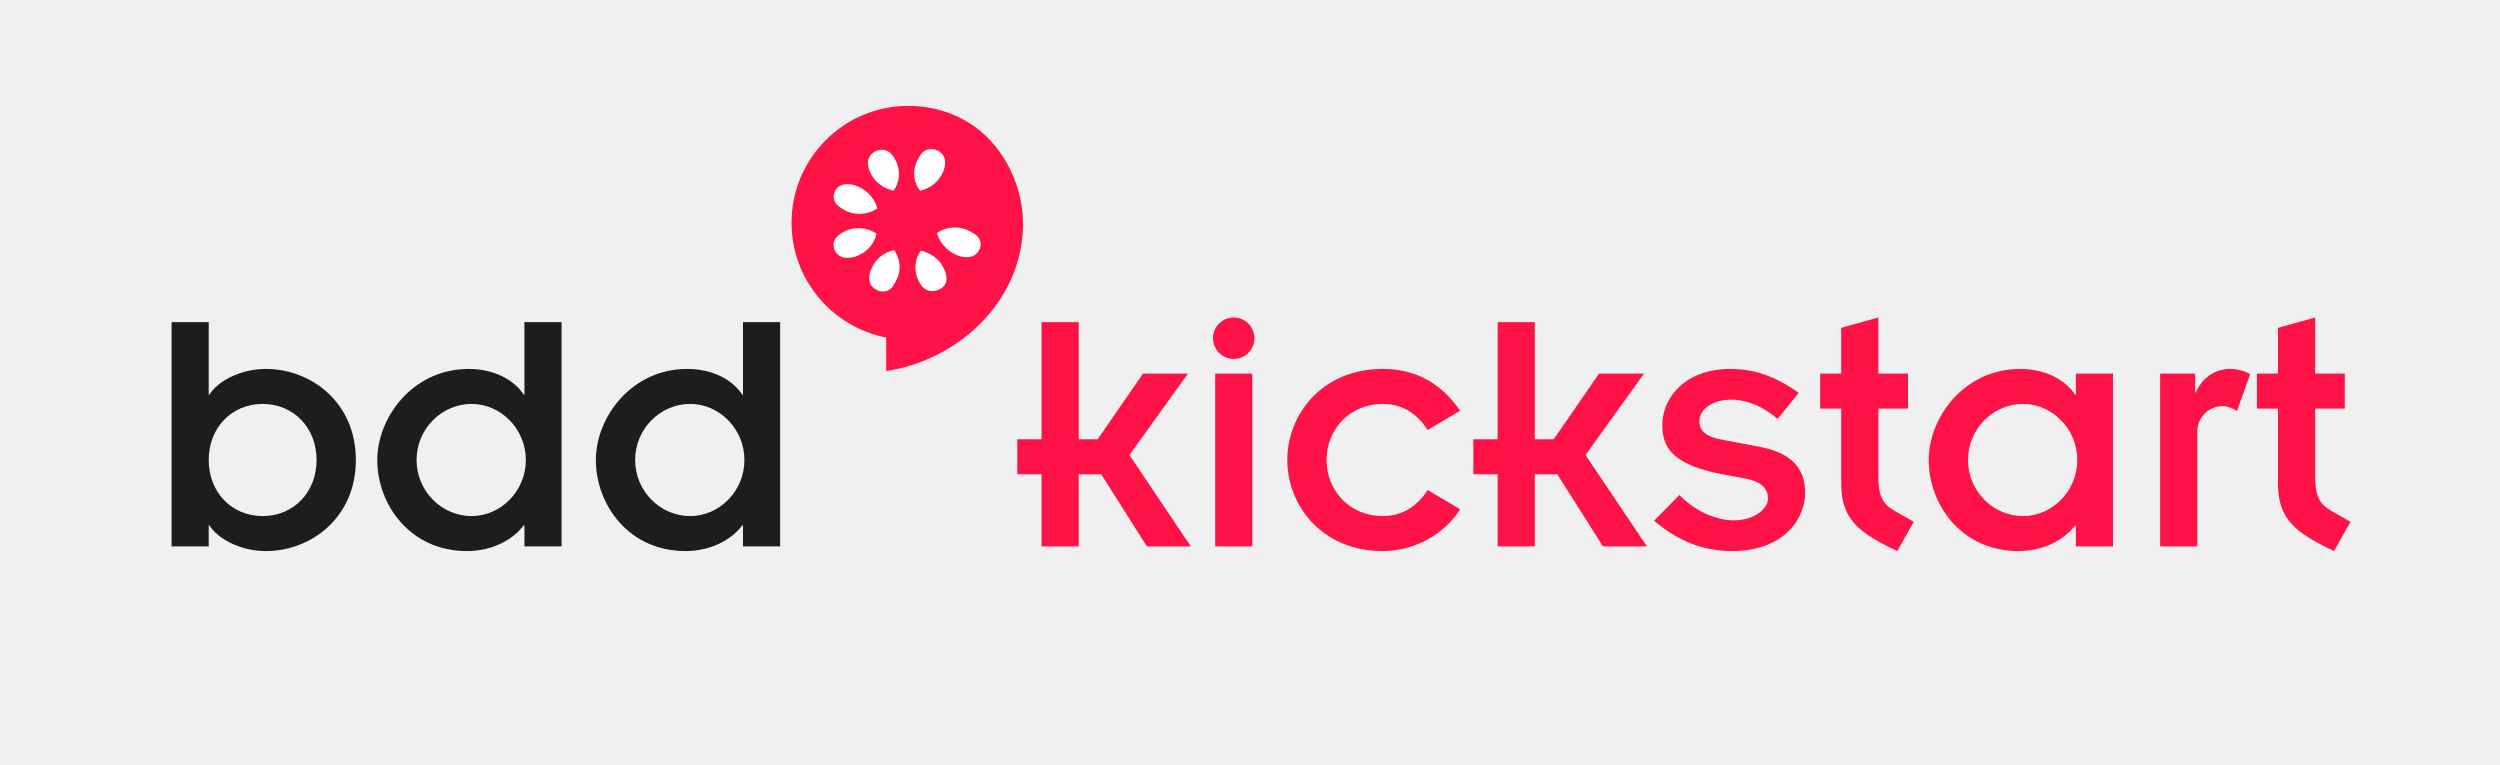
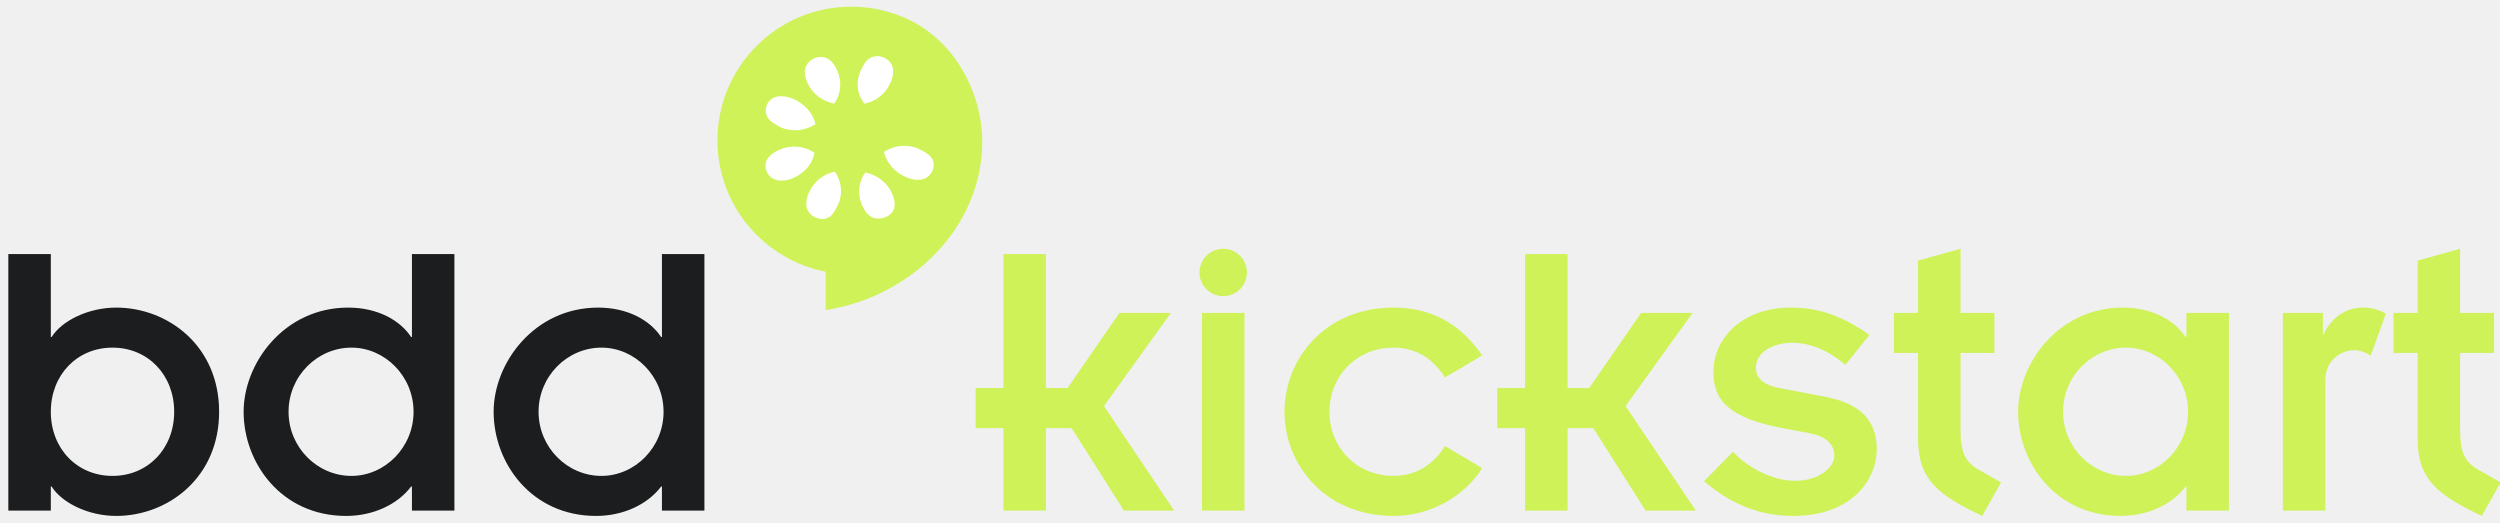
- <svg xmlns="http://www.w3.org/2000/svg" width="350" height="107" viewBox="0 0 350 107">
+ <svg xmlns="http://www.w3.org/2000/svg" width="306" height="64" viewBox="0 0 306 64">
  <g fill="none" fill-rule="evenodd">
-     <path d="M0 0h161v104H0z" />
-     <path d="M127.192 14.82c-9.05 0-16.375 7.324-16.375 16.375 0 7.968 5.712 14.589 13.25 16.062v4.688c9.8-1.478 18.478-9.257 19.125-19.47.39-6.146-2.675-12.42-7.844-15.468a13.755 13.755 0 0 0-.906-.5c-.315-.155-.64-.306-.969-.437-.104-.044-.207-.084-.312-.125-.288-.107-.578-.226-.875-.313a16.246 16.246 0 0 0-5.094-.812z" fill="#FF1245" fill-rule="nonzero" />
-     <path d="M130.567 20.882a1.787 1.787 0 0 0-1.562.625c-.3.4-.488.788-.688 1.188-.6 1.4-.4 2.9.5 4 1.4-.3 2.588-1.194 3.188-2.594.2-.4.312-.913.312-1.313.063-1.062-.816-1.81-1.75-1.906zm-7.281.094c-.913.087-1.781.812-1.781 1.812 0 .4.112.913.312 1.313.6 1.4 1.881 2.294 3.281 2.594.8-1.1 1.007-2.6.407-4-.2-.4-.388-.794-.688-1.094a1.757 1.757 0 0 0-1.531-.625zm-4.906 4.812c-1.577.081-2.282 2.063-.97 3.094.4.3.788.519 1.188.719 1.4.6 3.02.394 4.22-.406-.3-1.3-1.32-2.494-2.72-3.094-.5-.2-.906-.313-1.406-.313-.112-.012-.207-.005-.312 0zm15.406 6.063a4.574 4.574 0 0 0-2.594.75c.3 1.3 1.319 2.494 2.719 3.094.5.2.906.312 1.406.312 1.8.1 2.681-2.125 1.281-3.125-.4-.3-.787-.487-1.187-.687a4.32 4.32 0 0 0-1.625-.344zm-13.656.094c-.55.01-1.1.118-1.625.343-.5.2-.888.42-1.188.72-1.3 1.1-.425 3.193 1.375 3.093.5 0 1.006-.113 1.406-.313 1.4-.6 2.394-1.793 2.594-3.093a4.475 4.475 0 0 0-2.562-.75zm5.062 3.062c-1.4.3-2.587 1.194-3.187 2.594-.2.4-.313.881-.313 1.281-.1 1.7 2.219 2.613 3.219 1.313.3-.4.487-.788.687-1.188.6-1.3.394-2.8-.406-4zm3.719.094c-.8 1.1-1.006 2.6-.406 4 .2.4.387.794.687 1.094 1.1 1.2 3.413.312 3.313-1.188 0-.4-.113-.912-.313-1.312-.6-1.4-1.881-2.294-3.281-2.594z" fill="#FFF" fill-rule="nonzero" />
-     <path fill="#1b1d1e" d="M24.02 76.5h5.2v-2.95h.1c1.25 2 4.5 3.6 7.9 3.6 6.3 0 12.6-4.65 12.6-12.75s-6.3-12.75-12.6-12.75c-3.4 0-6.65 1.6-7.9 3.6h-.1V45.1h-5.2zm20.3-12.1c0 4.5-3.2 7.85-7.55 7.85s-7.55-3.35-7.55-7.85 3.2-7.85 7.55-7.85 7.55 3.35 7.55 7.85zm29.1 12.1h5.2V45.1h-5.2v10.15h-.1c-1.35-2.05-4.1-3.6-7.7-3.6-7.85 0-12.8 6.8-12.8 12.75 0 6.25 4.6 12.75 12.55 12.75 3.3 0 6.3-1.4 7.95-3.6h.1zm-15.1-12.1c0-4.35 3.5-7.85 7.7-7.85 4.1 0 7.6 3.5 7.6 7.85s-3.5 7.85-7.6 7.85c-4.2 0-7.7-3.5-7.7-7.85zm45.7 12.1h5.2V45.1h-5.2v10.15h-.1c-1.35-2.05-4.1-3.6-7.7-3.6-7.85 0-12.8 6.8-12.8 12.75 0 6.25 4.6 12.75 12.55 12.75 3.3 0 6.3-1.4 7.95-3.6h.1zm-15.1-12.1c0-4.35 3.5-7.85 7.7-7.85 4.1 0 7.6 3.5 7.6 7.85s-3.5 7.85-7.6 7.85c-4.2 0-7.7-3.5-7.7-7.85z">
+     <path d="M-23-14h161V90H-23z" />
+     <path d="M87.817 17.195c0 7.968 5.712 14.589 13.25 16.062v4.688c9.8-1.478 18.478-9.257 19.125-19.47.39-6.146-2.675-12.42-7.844-15.468a13.755 13.755 0 0 0-.906-.5c-.315-.155-.64-.306-.969-.437-.104-.044-.207-.084-.312-.125-.288-.107-.578-.226-.875-.313a16.246 16.246 0 0 0-5.094-.812c-9.05 0-16.375 7.324-16.375 16.375z" fill="#CEF257" fill-rule="nonzero" />
+     <path d="M107.567 6.882a1.787 1.787 0 0 0-1.562.625c-.3.4-.488.788-.688 1.188-.6 1.4-.4 2.9.5 4 1.4-.3 2.588-1.194 3.188-2.594.2-.4.312-.913.312-1.313.063-1.062-.816-1.81-1.75-1.906zm-7.281.094c-.913.087-1.781.812-1.781 1.812 0 .4.112.913.312 1.313.6 1.4 1.881 2.294 3.281 2.594.8-1.1 1.007-2.6.407-4-.2-.4-.388-.794-.688-1.094a1.757 1.757 0 0 0-1.531-.625zm-4.906 4.812c-1.577.081-2.282 2.063-.97 3.094.4.3.788.519 1.188.719 1.4.6 3.02.394 4.22-.406-.3-1.3-1.32-2.494-2.72-3.094-.5-.2-.906-.313-1.406-.313-.112-.012-.207-.005-.312 0zm15.406 6.063a4.574 4.574 0 0 0-2.594.75c.3 1.3 1.319 2.494 2.719 3.094.5.2.906.312 1.406.312 1.8.1 2.681-2.125 1.281-3.125-.4-.3-.787-.487-1.187-.687a4.32 4.32 0 0 0-1.625-.344zm-13.656.094c-.55.01-1.1.118-1.625.343-.5.2-.888.42-1.188.72-1.3 1.1-.425 3.193 1.375 3.093.5 0 1.006-.113 1.406-.313 1.4-.6 2.394-1.793 2.594-3.093a4.475 4.475 0 0 0-2.562-.75zm5.062 3.062c-1.4.3-2.587 1.194-3.187 2.594-.2.4-.313.881-.313 1.281-.1 1.7 2.219 2.613 3.219 1.313.3-.4.487-.788.687-1.188.6-1.3.394-2.8-.406-4zm3.719.094c-.8 1.1-1.006 2.6-.406 4 .2.4.387.794.687 1.094 1.1 1.2 3.413.312 3.313-1.188 0-.4-.113-.912-.313-1.312-.6-1.4-1.881-2.294-3.281-2.594z" fill="#FFF" fill-rule="nonzero" />
+     <path fill="#1b1d1e" d="M1.02 62.5h5.2v-2.95h.1c1.25 2 4.5 3.6 7.9 3.6 6.3 0 12.6-4.65 12.6-12.75s-6.3-12.75-12.6-12.75c-3.4 0-6.65 1.6-7.9 3.6h-.1V31.1h-5.2zm20.3-12.1c0 4.5-3.2 7.85-7.55 7.85S6.22 54.9 6.22 50.4s3.2-7.85 7.55-7.85 7.55 3.35 7.55 7.85zm29.1 12.1h5.2V31.1h-5.2v10.15h-.1c-1.35-2.05-4.1-3.6-7.7-3.6-7.85 0-12.8 6.8-12.8 12.75 0 6.25 4.6 12.75 12.55 12.75 3.3 0 6.3-1.4 7.95-3.6h.1zm-15.1-12.1c0-4.35 3.5-7.85 7.7-7.85 4.1 0 7.6 3.5 7.6 7.85s-3.5 7.85-7.6 7.85c-4.2 0-7.7-3.5-7.7-7.85zm45.7 12.1h5.2V31.1h-5.2v10.15h-.1c-1.35-2.05-4.1-3.6-7.7-3.6-7.85 0-12.8 6.8-12.8 12.75 0 6.25 4.6 12.75 12.55 12.75 3.3 0 6.3-1.4 7.95-3.6h.1zm-15.1-12.1c0-4.35 3.5-7.85 7.7-7.85 4.1 0 7.6 3.5 7.6 7.85s-3.5 7.85-7.6 7.85c-4.2 0-7.7-3.5-7.7-7.85z">
        </path>
-     <path fill="#FF1245" d="M145.82 76.5h5.2V66.4h3.15l6.4 10.1h6.15l-8.6-12.8 8.2-11.4h-6.3l-6.35 9.2h-2.65V45.1h-5.2v16.4h-3.4v4.9h3.4zm24.3 0h5.2V52.3h-5.2zm-.3-29.15c0 1.6 1.3 2.9 2.9 2.9 1.6 0 2.9-1.3 2.9-2.9 0-1.6-1.3-2.9-2.9-2.9-1.6 0-2.9 1.3-2.9 2.9zm34.6 10.15c-2.35-3.4-5.7-5.85-10.85-5.85-8.45 0-13.35 6.35-13.35 12.75s4.9 12.75 13.35 12.75c4.6 0 8.7-2.45 10.85-5.85l-4.55-2.7c-1.4 2.2-3.45 3.65-6.3 3.65-4.55 0-7.85-3.5-7.85-7.85s3.3-7.85 7.85-7.85c2.95 0 4.9 1.5 6.3 3.65zm5.25 19h5.2V66.4h3.15l6.4 10.1h6.15l-8.6-12.8 8.2-11.4h-6.3l-6.35 9.2h-2.65V45.1h-5.2v16.4h-3.4v4.9h3.4zm21.9-3.6c3.3 2.8 6.8 4.25 10.9 4.25 7.35 0 10.25-4.6 10.25-8.15 0-3.6-2.1-5.65-6.4-6.45l-5.25-1c-2-.35-3.15-1.1-3.15-2.55 0-1.95 2.2-3.05 4.45-3.05 1.7 0 3.95.55 6.5 2.7l2.95-3.65c-3.3-2.35-6.25-3.35-9.6-3.35-6.05 0-9.5 3.8-9.5 7.9 0 3.45 1.9 5.65 8.7 6.9l2.95.55c1.9.35 3.15 1.2 3.15 2.8 0 1.35-1.8 3.05-4.8 3.05-2.7 0-5.75-1.55-7.6-3.55zm23.25-15.7h2.95v10.5c0 5.05 2.5 6.9 7.85 9.45l2.3-4.1-2.8-1.6c-1.55-.9-2.15-2.1-2.15-4.7V57.2h4.15v-4.9h-4.15v-7.85l-5.2 1.45v6.4h-2.95zm35.8 19.3h5.2V52.3h-5.2v2.95h-.1c-1.35-2.05-4.1-3.6-7.7-3.6-7.85 0-12.8 6.8-12.8 12.75 0 6.25 4.6 12.75 12.55 12.75 3.3 0 6.3-1.4 7.95-3.6h.1zm-15.1-12.1c0-4.35 3.5-7.85 7.7-7.85 4.1 0 7.6 3.5 7.6 7.85s-3.5 7.85-7.6 7.85c-4.2 0-7.7-3.5-7.7-7.85zm26.9 12.1h5.2v-16c0-2.2 1.7-3.65 3.6-3.65.5 0 1.45.3 1.95.7l1.85-5.15c-.7-.45-1.7-.75-2.85-.75-2.1 0-3.9 1.3-4.75 3.3h-.1V52.3h-4.9zm13.55-19.3h2.95v10.5c0 5.05 2.5 6.9 7.85 9.45l2.3-4.1-2.8-1.6c-1.55-.9-2.15-2.1-2.15-4.7V57.2h4.15v-4.9h-4.15v-7.85l-5.2 1.45v6.4h-2.95z">
+     <path fill="#CEF257" d="M122.82 62.5h5.2V52.4h3.15l6.4 10.1h6.15l-8.6-12.8 8.2-11.4h-6.3l-6.35 9.2h-2.65V31.1h-5.2v16.4h-3.4v4.9h3.4zm24.3 0h5.2V38.3h-5.2zm-.3-29.15c0 1.6 1.3 2.9 2.9 2.9 1.6 0 2.9-1.3 2.9-2.9 0-1.6-1.3-2.9-2.9-2.9-1.6 0-2.9 1.3-2.9 2.9zm34.6 10.15c-2.35-3.4-5.7-5.85-10.85-5.85-8.45 0-13.35 6.35-13.35 12.75s4.9 12.75 13.35 12.75c4.6 0 8.7-2.45 10.85-5.85l-4.55-2.7c-1.4 2.2-3.45 3.65-6.3 3.65-4.55 0-7.85-3.5-7.85-7.85s3.3-7.85 7.85-7.85c2.95 0 4.9 1.5 6.3 3.65zm5.25 19h5.2V52.4h3.15l6.4 10.1h6.15l-8.6-12.8 8.2-11.4h-6.3l-6.35 9.2h-2.65V31.1h-5.2v16.4h-3.4v4.9h3.4zm21.9-3.6c3.3 2.8 6.8 4.25 10.9 4.25 7.35 0 10.25-4.6 10.25-8.15 0-3.6-2.1-5.65-6.4-6.45l-5.25-1c-2-.35-3.15-1.1-3.15-2.55 0-1.95 2.2-3.05 4.45-3.05 1.7 0 3.95.55 6.5 2.7l2.95-3.65c-3.3-2.35-6.25-3.35-9.6-3.35-6.05 0-9.5 3.8-9.5 7.9 0 3.45 1.9 5.65 8.7 6.9l2.95.55c1.9.35 3.15 1.2 3.15 2.8 0 1.35-1.8 3.05-4.8 3.05-2.7 0-5.75-1.55-7.6-3.55zm23.25-15.7h2.95v10.5c0 5.05 2.5 6.9 7.85 9.45l2.3-4.1-2.8-1.6c-1.55-.9-2.15-2.1-2.15-4.7V43.2h4.15v-4.9h-4.15v-7.85l-5.2 1.45v6.4h-2.95zm35.8 19.3h5.2V38.3h-5.2v2.95h-.1c-1.35-2.05-4.1-3.6-7.7-3.6-7.85 0-12.8 6.8-12.8 12.75 0 6.25 4.6 12.75 12.55 12.75 3.3 0 6.3-1.4 7.95-3.6h.1zm-15.1-12.1c0-4.35 3.5-7.85 7.7-7.85 4.1 0 7.6 3.5 7.6 7.85s-3.5 7.85-7.6 7.85c-4.2 0-7.7-3.5-7.7-7.85zm26.9 12.1h5.2v-16c0-2.2 1.7-3.65 3.6-3.65.5 0 1.45.3 1.95.7l1.85-5.15c-.7-.45-1.7-.75-2.85-.75-2.1 0-3.9 1.3-4.75 3.3h-.1V38.3h-4.9zm13.55-19.3h2.95v10.5c0 5.05 2.5 6.9 7.85 9.45l2.3-4.1-2.8-1.6c-1.55-.9-2.15-2.1-2.15-4.7V43.2h4.15v-4.9h-4.15v-7.85l-5.2 1.45v6.4h-2.95z">
        </path>
  </g>
</svg>
